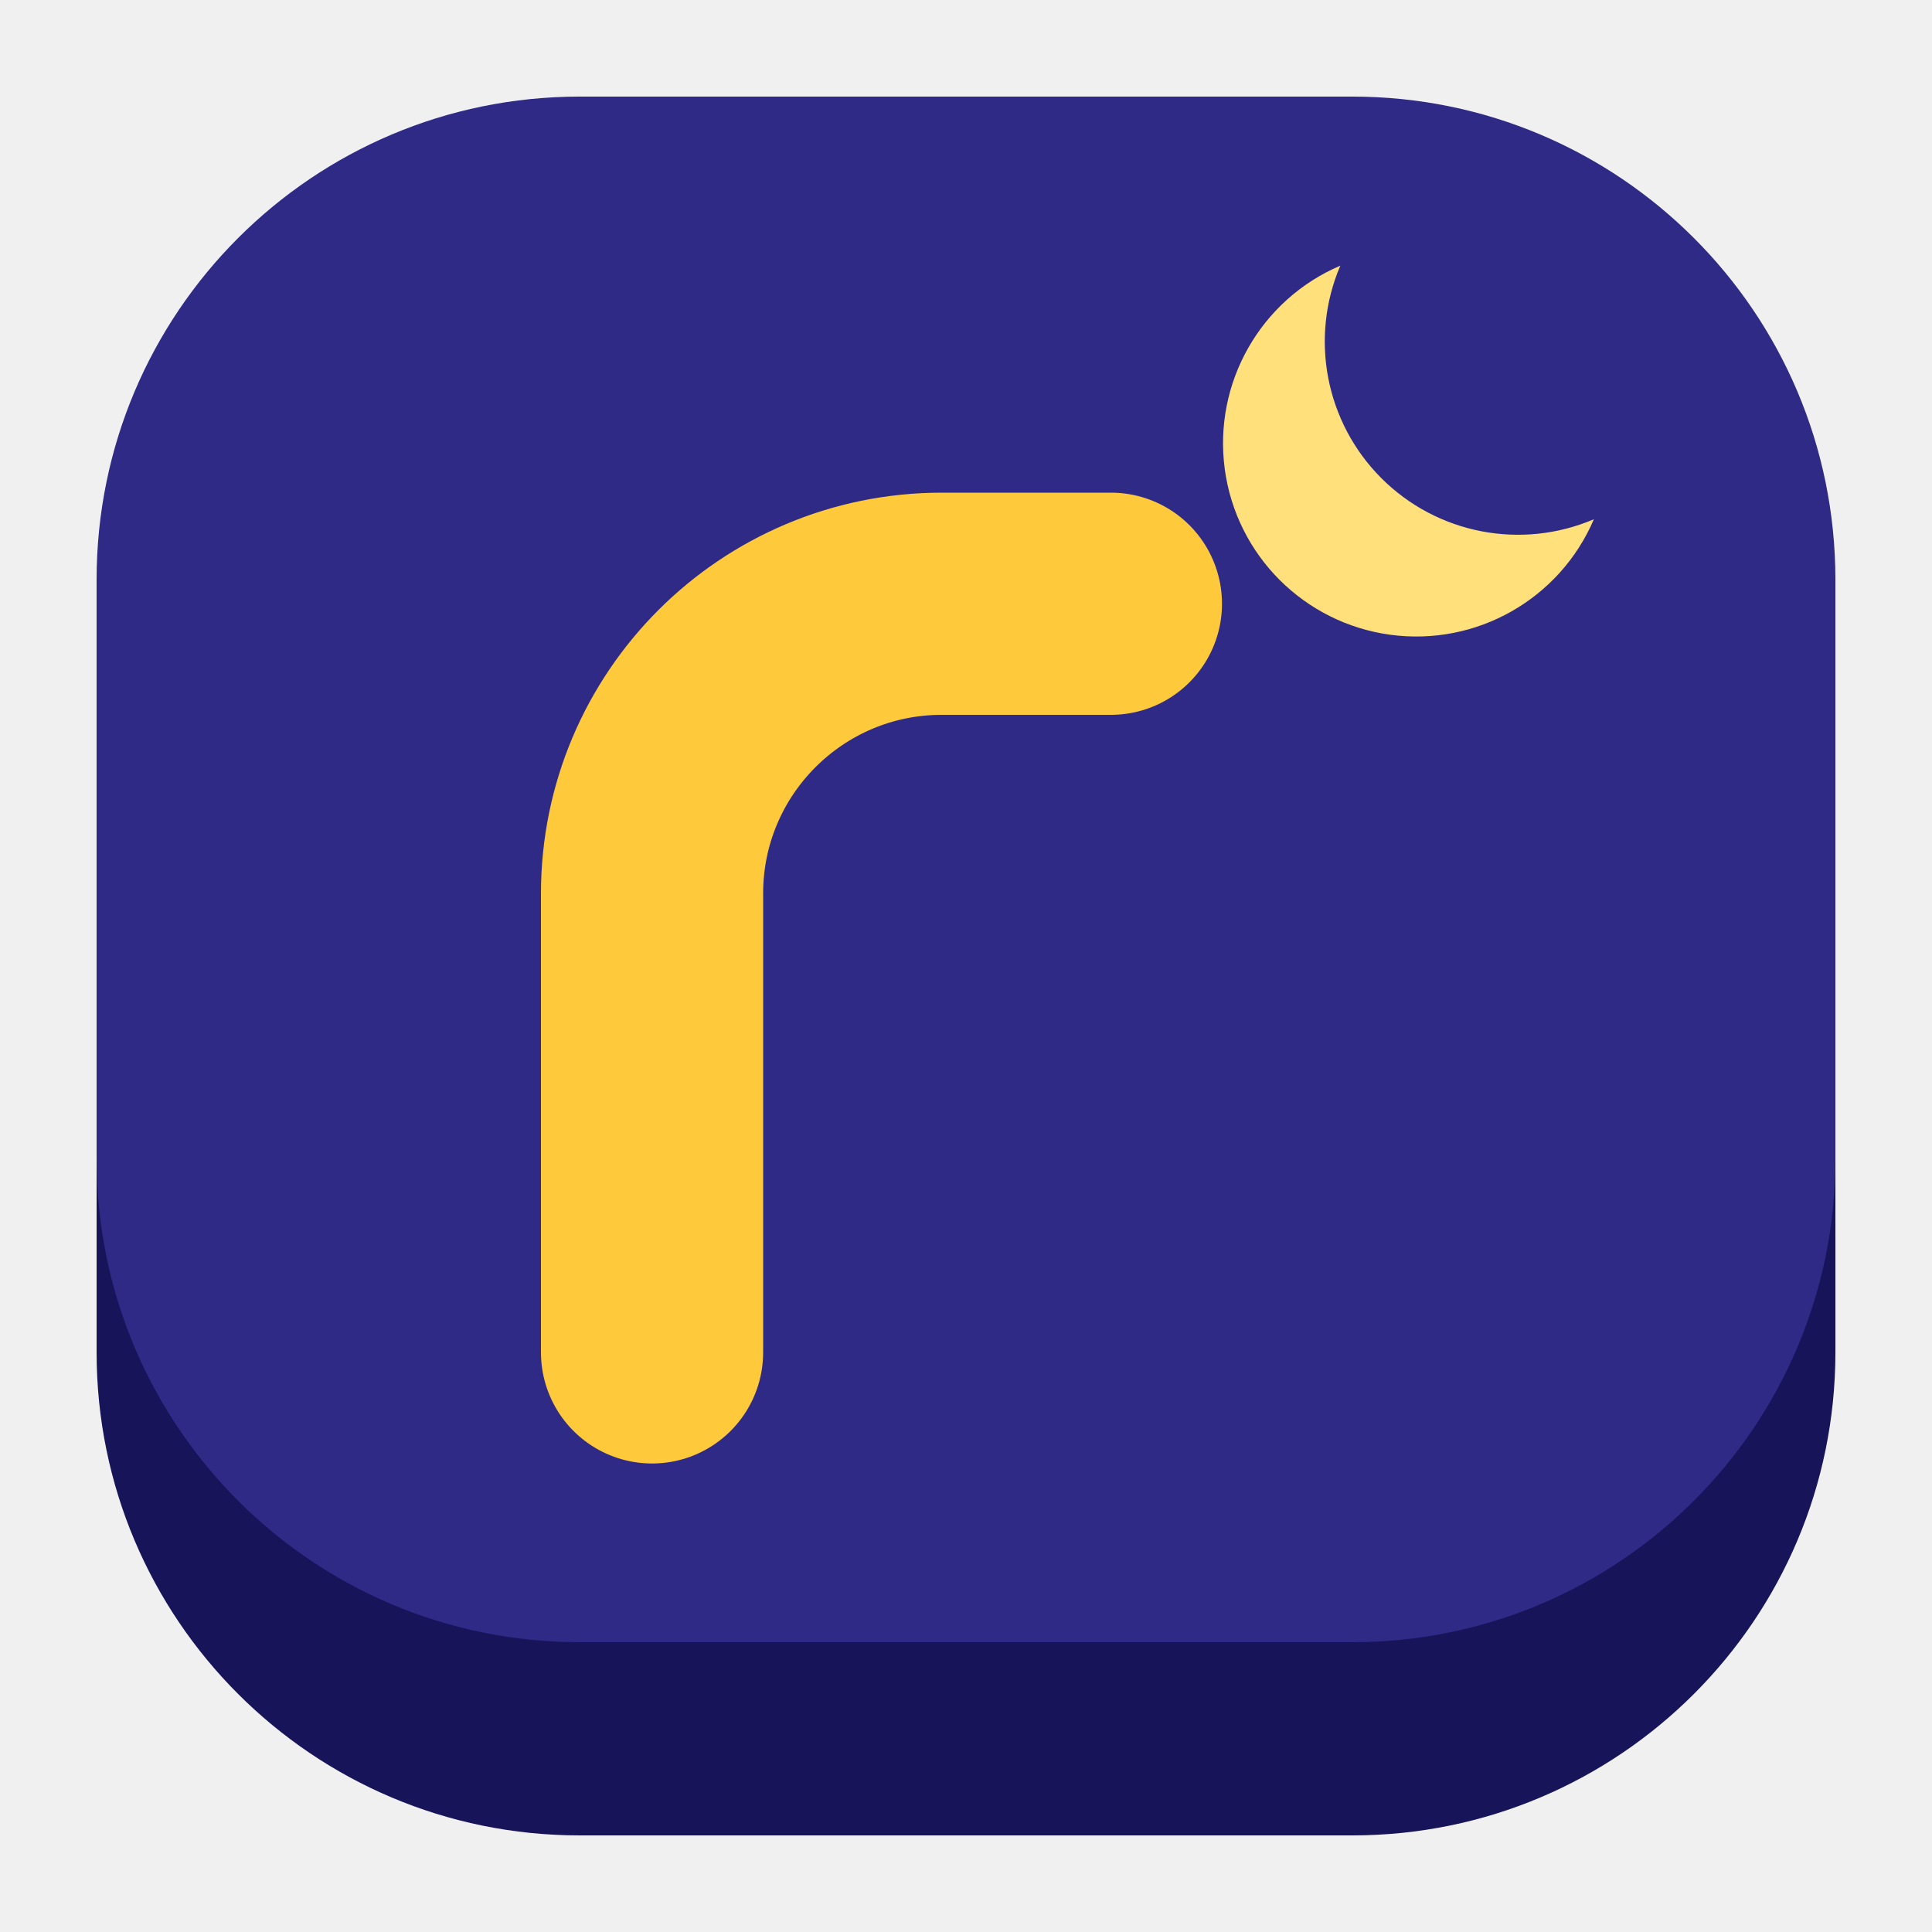
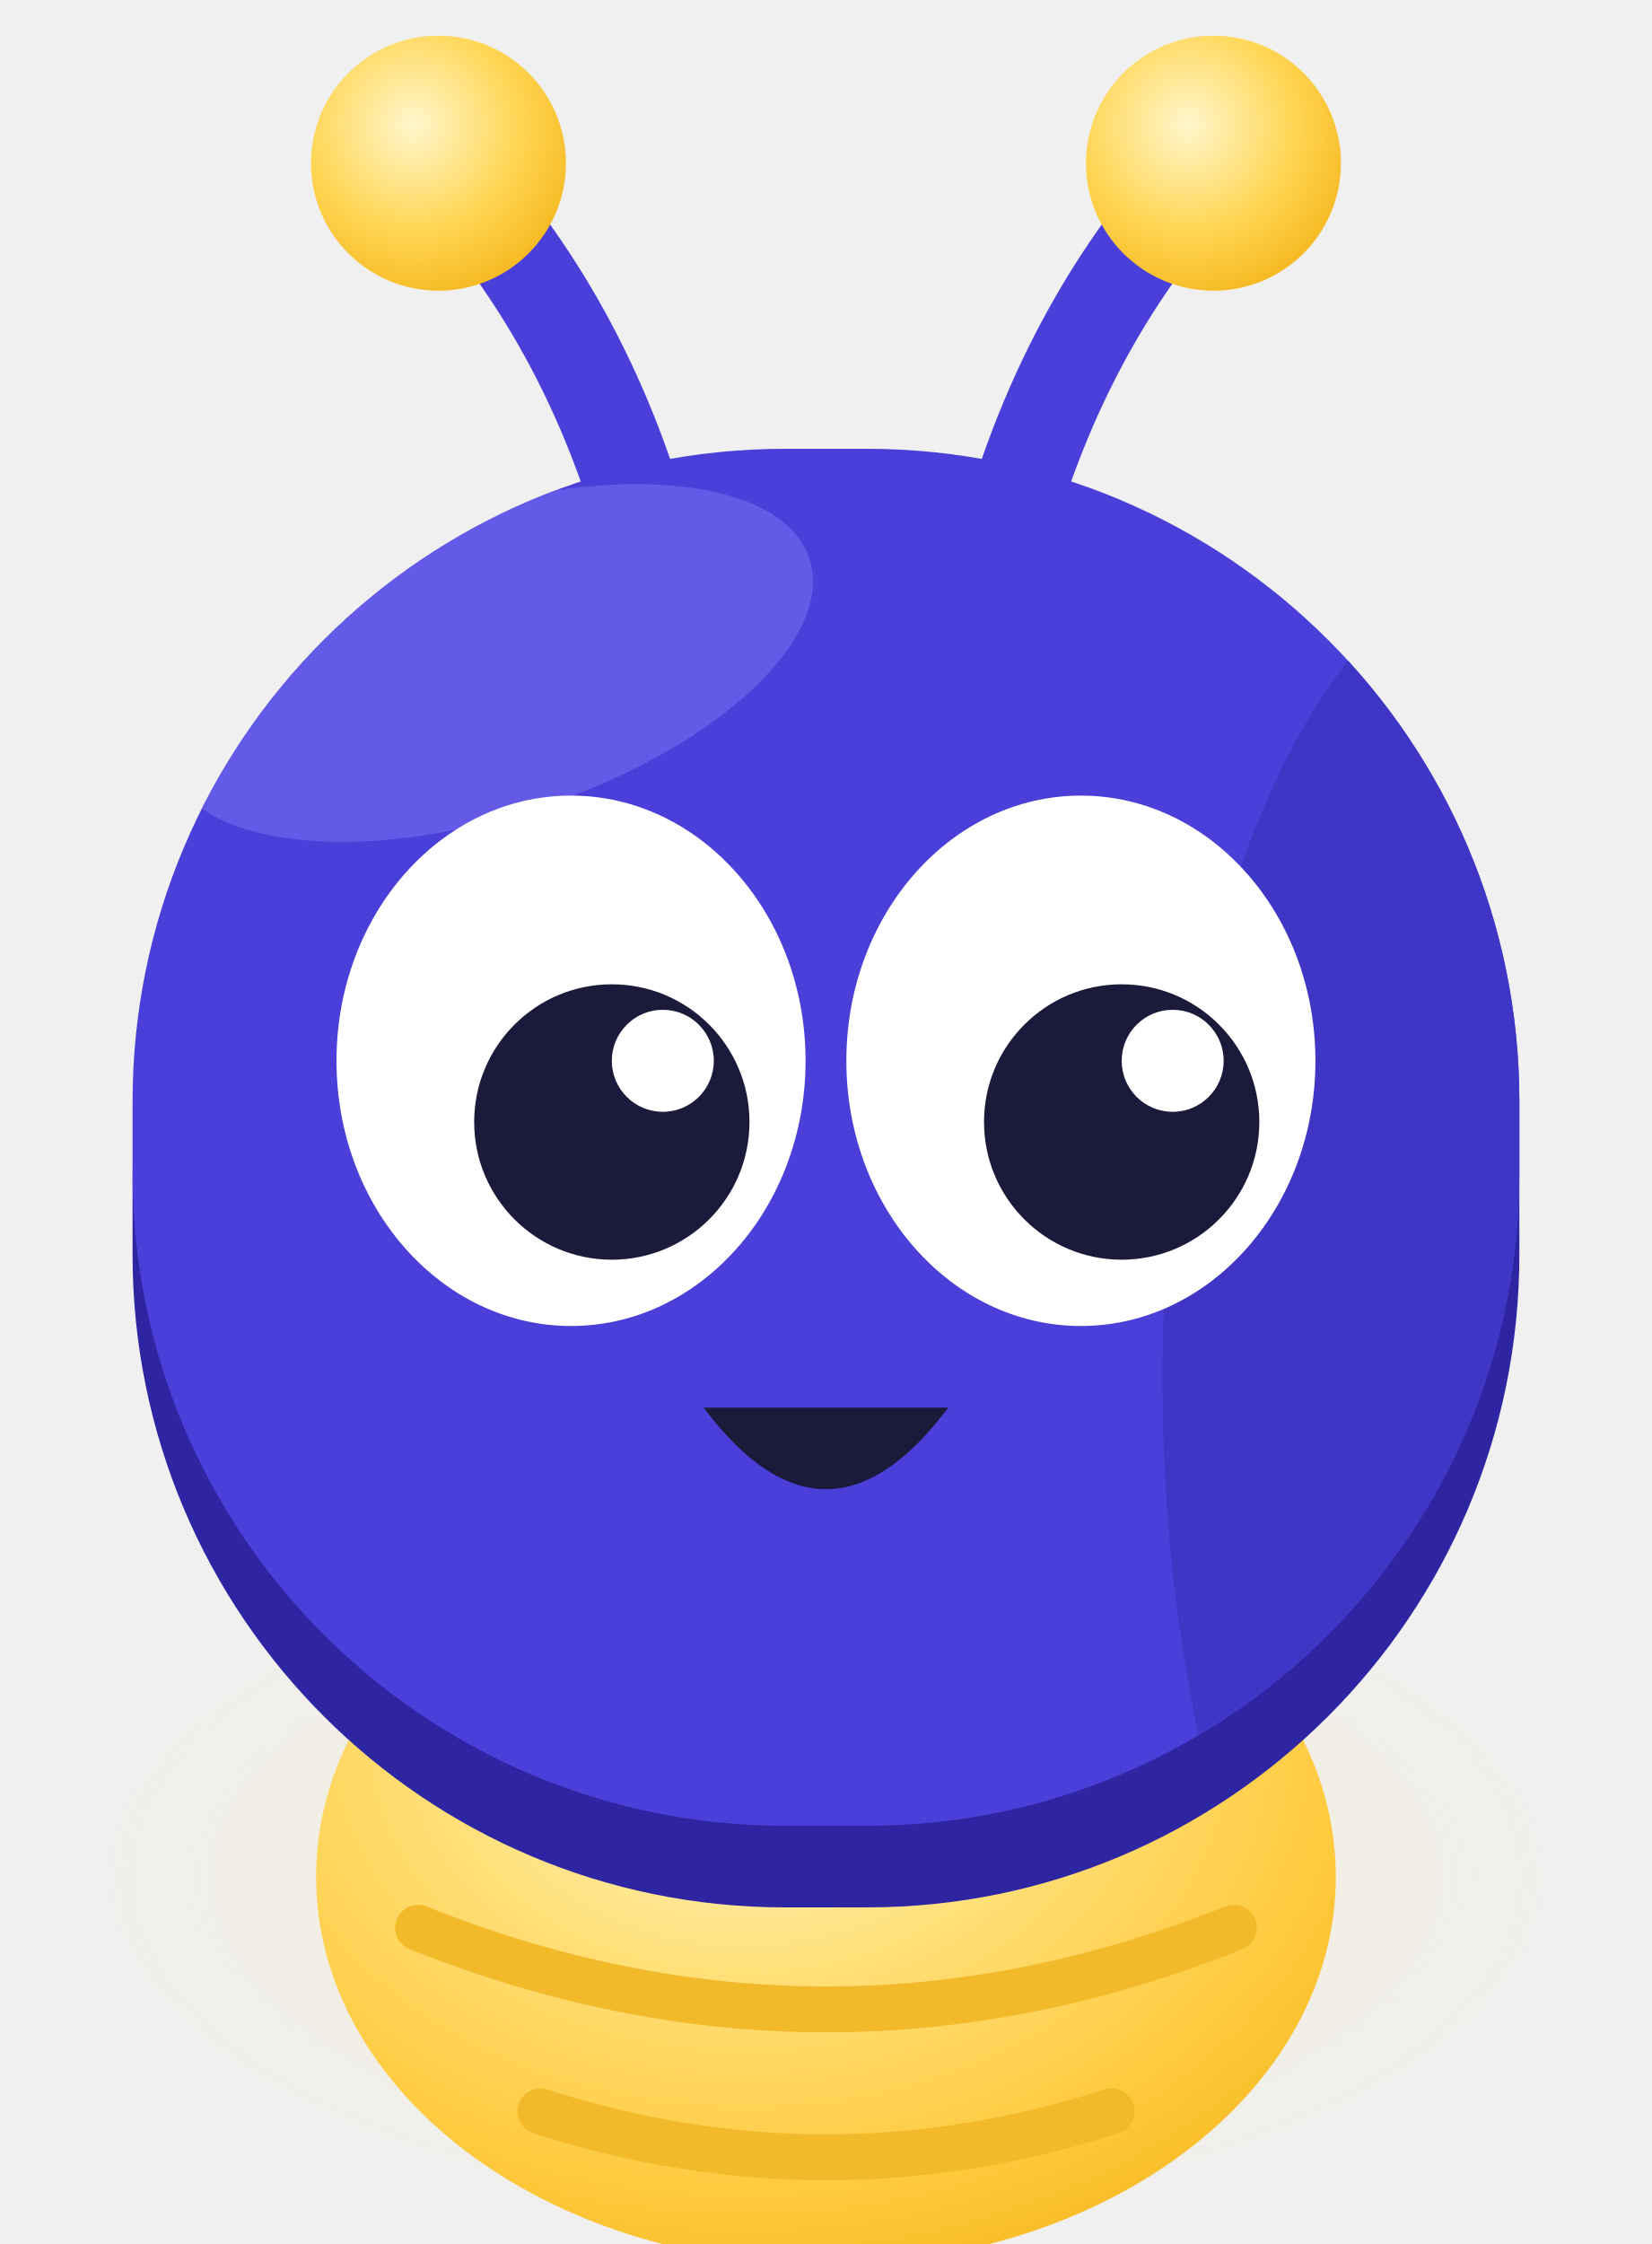
- <svg xmlns="http://www.w3.org/2000/svg" viewBox="0 0 40 40" width="40" height="40">
-   <rect x="2" y="6" width="36" height="32" rx="10" fill="#17145A" />
-   <rect x="2" y="2" width="36" height="32" rx="10" fill="#2E2A86" />
-   <path d="M13.5 28V18.5a6 6 0 0 1 6-6H23" fill="none" stroke="#FFC93C" stroke-width="4.6" stroke-linecap="round" stroke-linejoin="round" />
-   <path d="M33 10.75A4 4 0 0 1 27.75 5.5a4 4 0 1 0 5.25 5.25z" fill="#FFE07A" />
+ <svg xmlns="http://www.w3.org/2000/svg" viewBox="94 30 324 440" width="324" height="440">
+   <defs>
+     <radialGradient id="b" cx="0.42" cy="0.32" r="0.75">
+       <stop offset="0" stop-color="#FFF6CC" />
+       <stop offset="0.4" stop-color="#FFE07A" />
+       <stop offset="0.8" stop-color="#FFC93C" />
+       <stop offset="1" stop-color="#F5B820" />
+     </radialGradient>
+     <radialGradient id="t" cx="0.4" cy="0.35" r="0.7">
+       <stop offset="0" stop-color="#FFF6CC" />
+       <stop offset="0.6" stop-color="#FFD552" />
+       <stop offset="1" stop-color="#F5B820" />
+     </radialGradient>
+     <radialGradient id="h" cx="0.5" cy="0.5" r="0.5">
+       <stop offset="0" stop-color="#FFE07A" stop-opacity="0.5" />
+       <stop offset="0.55" stop-color="#FFE07A" stop-opacity="0.14" />
+       <stop offset="1" stop-color="#FFE07A" stop-opacity="0" />
+     </radialGradient>
+     <clipPath id="c">
+       <rect x="120" y="118" width="272" height="270" rx="128" />
+     </clipPath>
+   </defs>
+   <ellipse cx="256" cy="398" rx="150" ry="70" fill="url(#h)" />
+   <ellipse cx="256" cy="398" rx="100" ry="76" fill="url(#b)" />
+   <path d="M176 408 Q256 440 336 408" fill="none" stroke="#F2B92A" stroke-width="9" stroke-linecap="round" />
+   <path d="M200 444 Q256 462 312 444" fill="none" stroke="#F2B92A" stroke-width="9" stroke-linecap="round" />
+   <path d="M222 140 C 214 108, 200 84, 184 66" fill="none" stroke="#4A3FD9" stroke-width="18" stroke-linecap="round" />
+   <circle cx="180" cy="62" r="25" fill="url(#t)" />
+   <path d="M290 140 C 298 108, 312 84, 328 66" fill="none" stroke="#4A3FD9" stroke-width="18" stroke-linecap="round" />
+   <circle cx="332" cy="62" r="25" fill="url(#t)" />
+   <rect x="120" y="134" width="272" height="270" rx="128" fill="#2E25A3" />
+   <rect x="120" y="118" width="272" height="270" rx="128" fill="#4A3FD9" />
+   <g clip-path="url(#c)">
+     <ellipse cx="392" cy="300" rx="70" ry="160" fill="#4036C6" />
+     <ellipse cx="190" cy="160" rx="66" ry="30" transform="rotate(-18 190 160)" fill="#6A60EC" opacity="0.8" />
+   </g>
+   <ellipse cx="206" cy="238" rx="46" ry="52" fill="#FFFFFF" />
+   <circle cx="214" cy="250" r="27" fill="#1C1A3B" />
+   <circle cx="224" cy="238" r="10" fill="#FFFFFF" />
+   <ellipse cx="306" cy="238" rx="46" ry="52" fill="#FFFFFF" />
+   <circle cx="314" cy="250" r="27" fill="#1C1A3B" />
+   <circle cx="324" cy="238" r="10" fill="#FFFFFF" />
+   <path d="M232 306 Q256 338 280 306 Z" fill="#1C1A3B" />
</svg>
